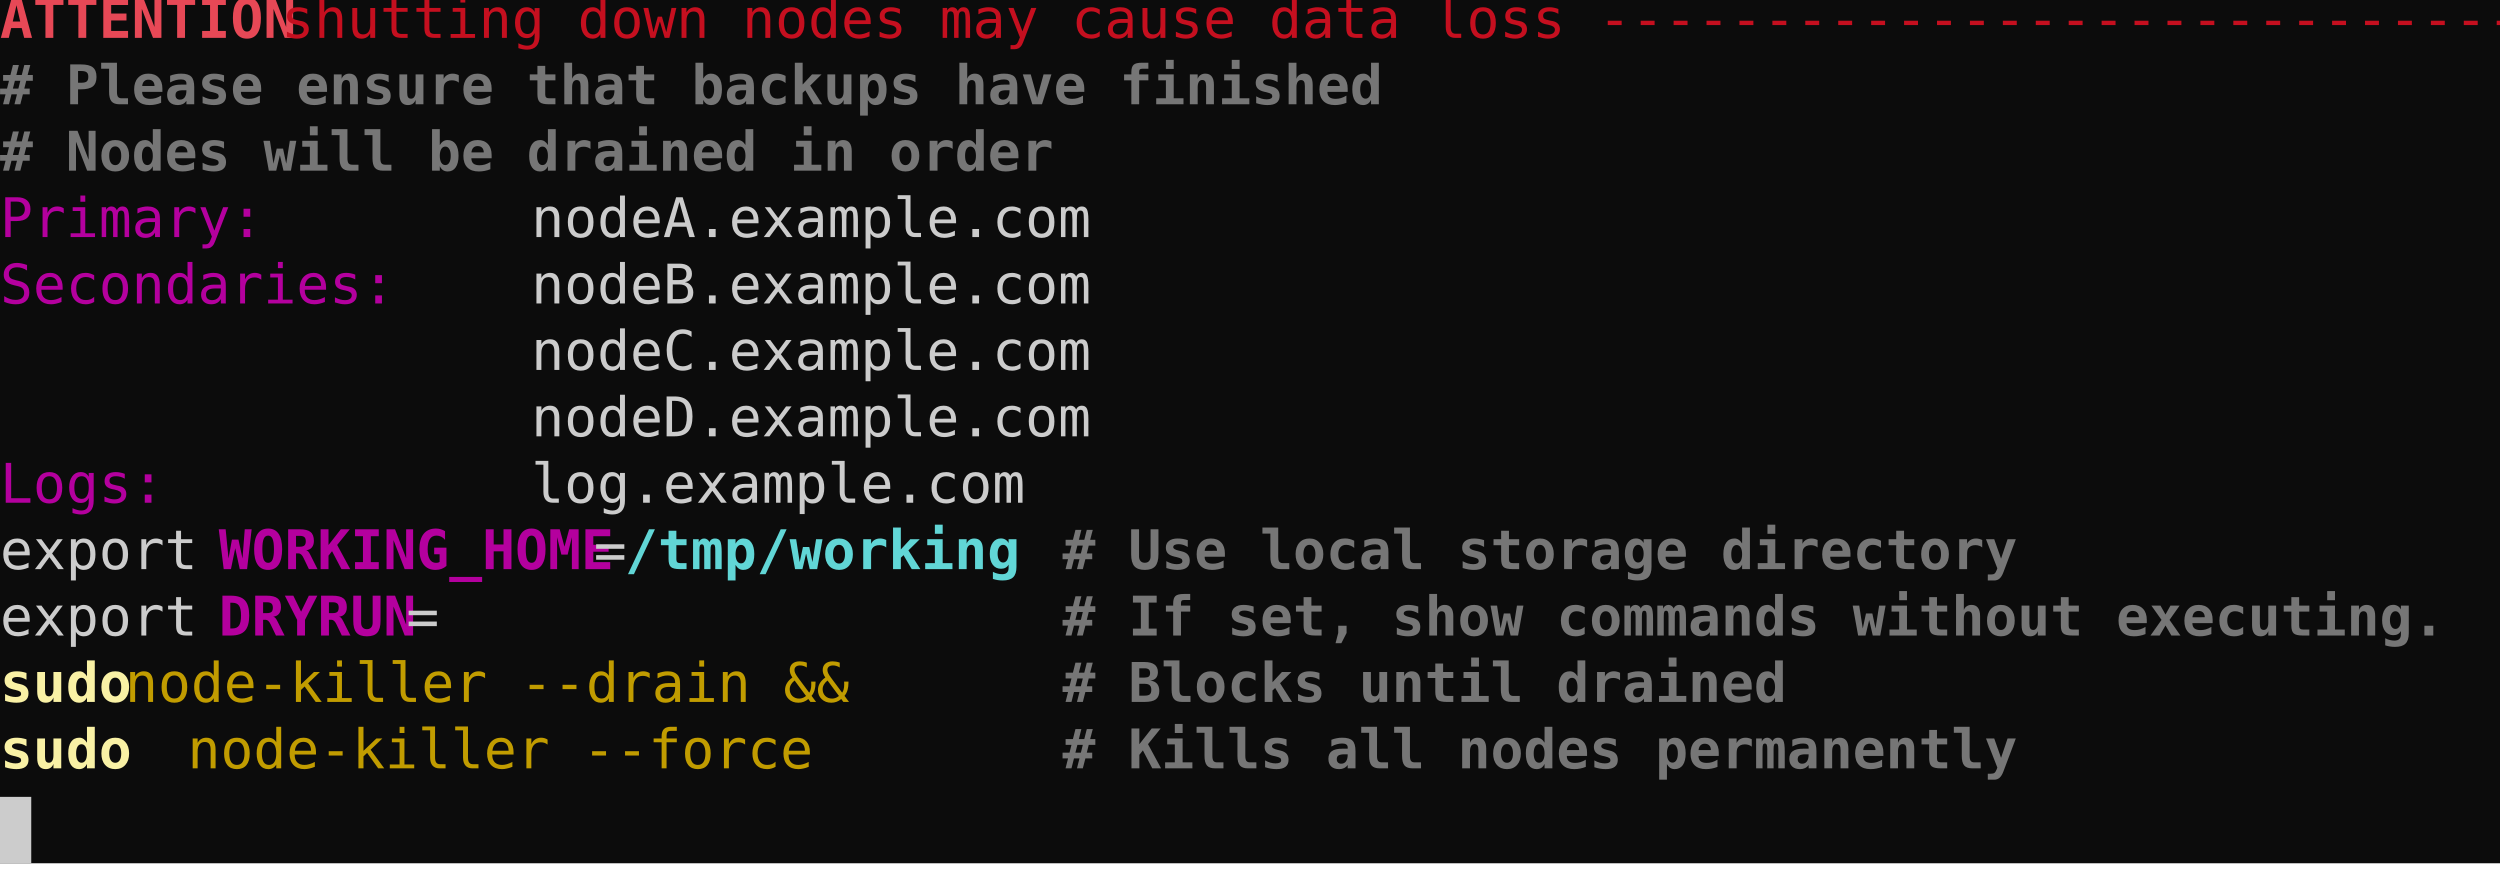
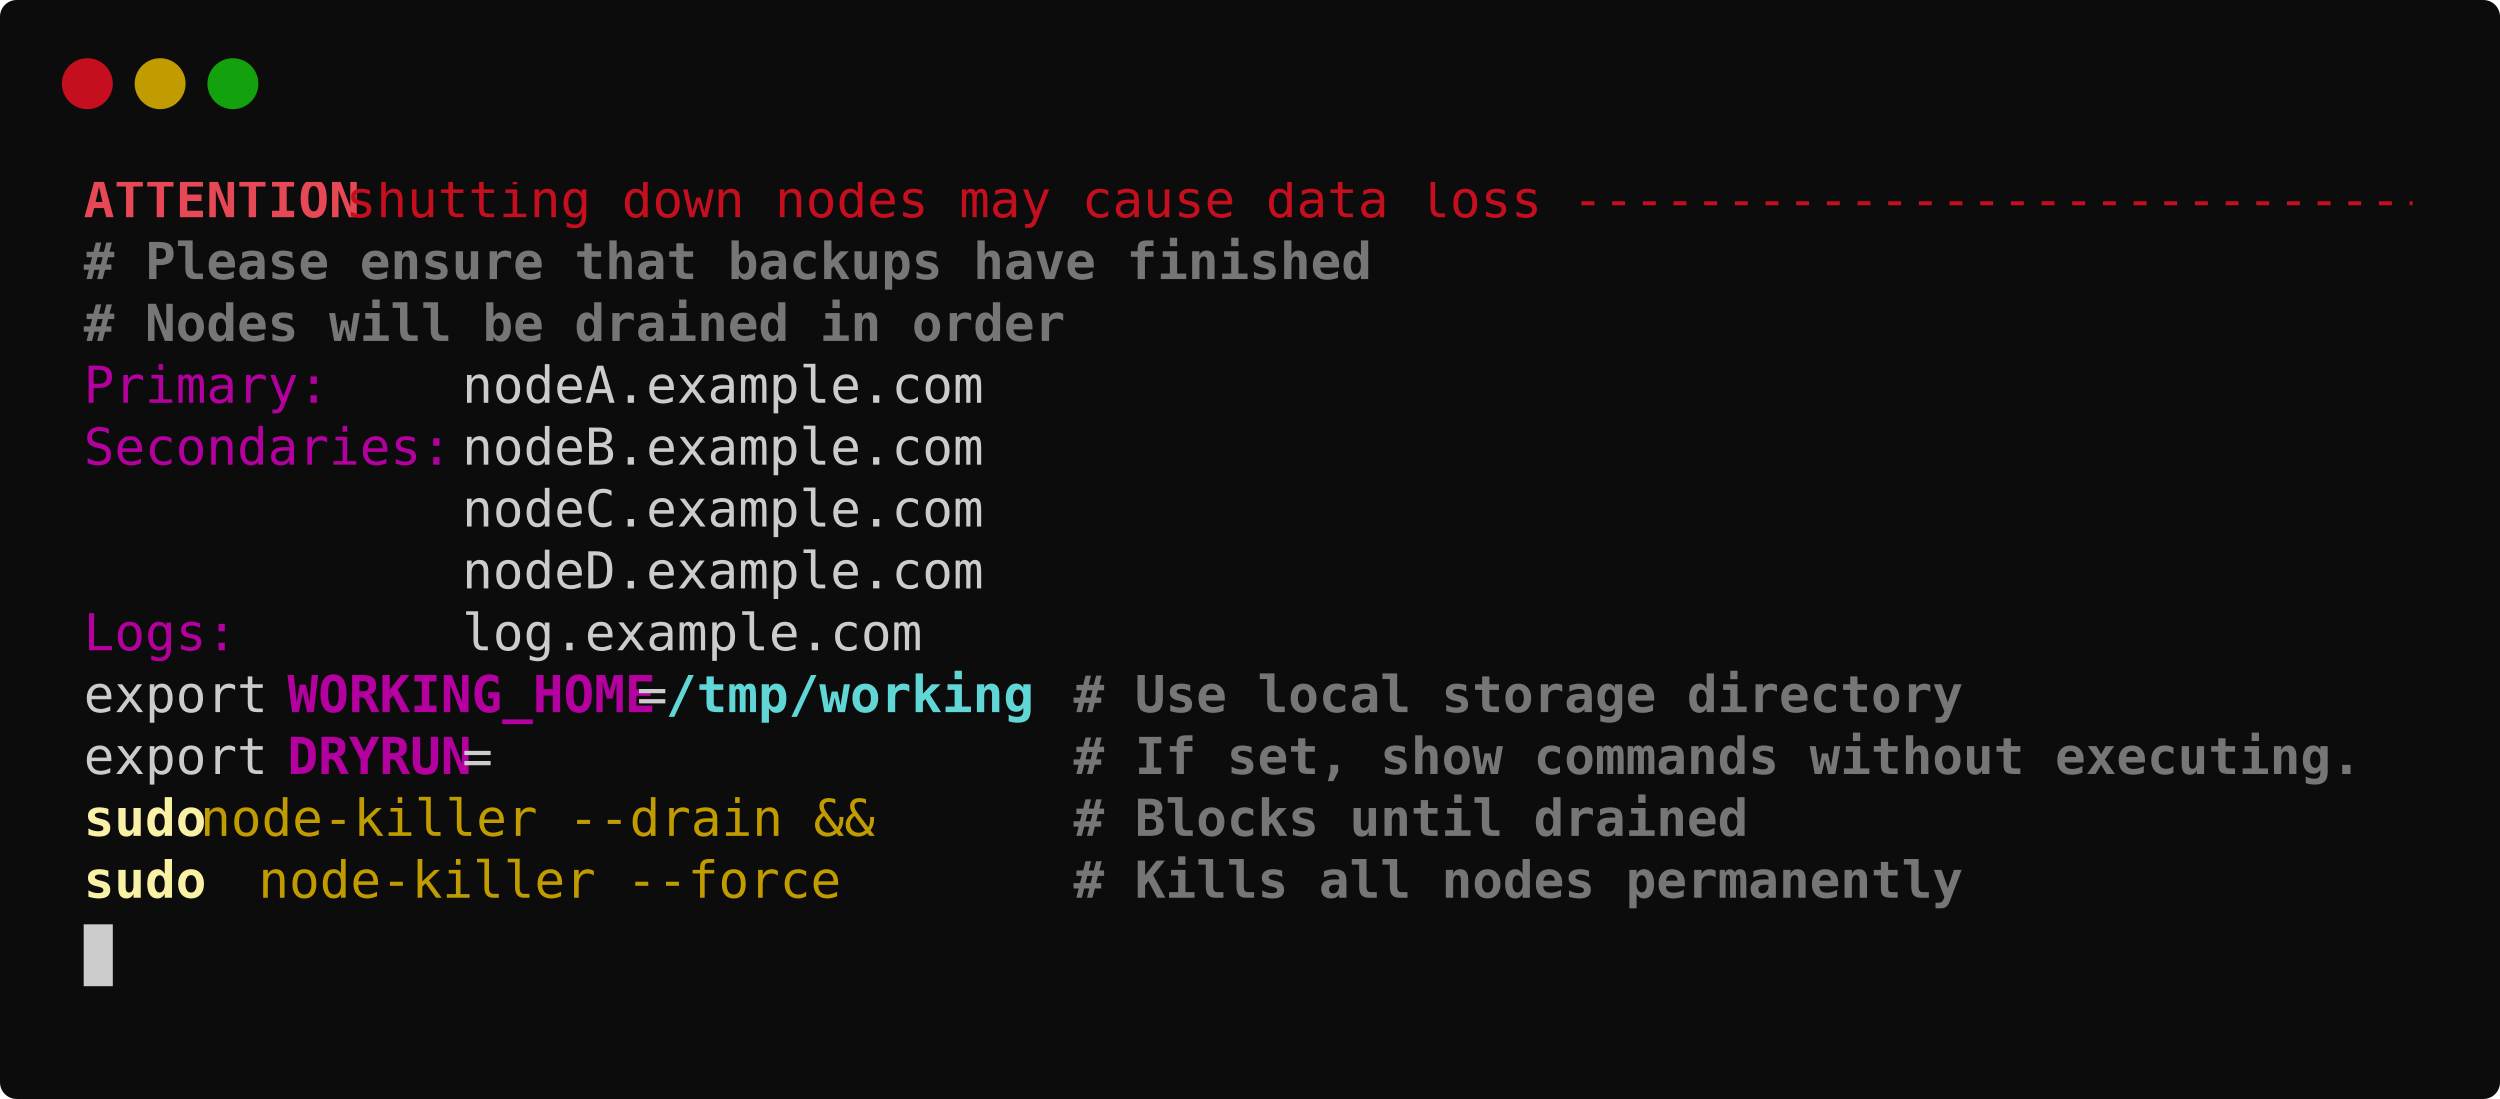
- <svg xmlns="http://www.w3.org/2000/svg" xmlns:xlink="http://www.w3.org/1999/xlink" id="terminal" baseProfile="full" viewBox="0 0 640 223" width="640" version="1.1">
+ <svg xmlns="http://www.w3.org/2000/svg" xmlns:xlink="http://www.w3.org/1999/xlink" id="terminal" width="687" baseProfile="full" viewBox="0 0 687 302">
  <defs>
-     <style type="text/css" id="generated-style">text{dominant-baseline:text-before-edge;white-space:pre}.foreground{fill:#ccc}.background{fill:#0c0c0c}.color3{fill:#c19c00}.color7{fill:#ccc}.color8{fill:#767676}.color11{fill:#f9f1a5}.color13{fill:#b4009e}</style>
+     <style id="generated-style" type="text/css">text{dominant-baseline:text-before-edge;white-space:pre}.foreground{fill:#ccc}.background{fill:#0c0c0c}.color1{fill:#c50f1f}.color3{fill:#c19c00}.color8{fill:#767676}.color11{fill:#f9f1a5}.color13{fill:#b4009e}</style>
  </defs>
-   <svg width="640" height="221" viewBox="0 0 640 221" preserveAspectRatio="xMidYMin slice" style="font-family:'DejaVu Sans Mono',monospace;font-style:normal;font-size:14px">
-     <rect class="background" height="100%" width="100%" />
+   <rect id="terminalui" width="100%" height="100%" class="background" ry="4.583" />
+   <circle cx="24" cy="23" r="7" class="color1" />
+   <circle cx="44" cy="23" r="7" class="color3" />
+   <circle cx="64" cy="23" r="7" style="fill:#13a10e" />
+   <svg width="640" height="221" x="23" y="50" preserveAspectRatio="xMidYMin slice" style="font-family:&quot;DejaVu Sans Mono&quot;,monospace;font-style:normal;font-size:14px" viewBox="0 0 640 221">
+     <rect width="100%" height="100%" class="background" />
    <defs>
      <g id="g1">
-         <text textLength="72" font-weight="bold" style="fill:#e74856">ATTENTION</text>
-         <text x="72" textLength="568" style="fill:#c50f1f"> shutting down nodes may cause data loss ------------------------------</text>
+         <text font-weight="bold" style="fill:#e74856" textLength="72">ATTENTION</text>
+         <text x="72" class="color1" textLength="568"> shutting down nodes may cause data loss ------------------------------</text>
      </g>
      <g id="g4">
-         <text textLength="136" class="color13">        Primary: </text>
-         <text x="136" textLength="136" class="foreground">nodeA.example.com</text>
+         <text class="color13" textLength="104">    Primary: </text>
+         <text x="104" class="foreground" textLength="136">nodeA.example.com</text>
      </g>
      <g id="g5">
-         <text textLength="136" class="color13">    Secondaries: </text>
-         <text x="136" textLength="136" class="foreground">nodeB.example.com</text>
+         <text class="color13" textLength="104">Secondaries: </text>
+         <text x="104" class="foreground" textLength="136">nodeB.example.com</text>
      </g>
      <g id="g6">
-         <text textLength="136" class="color13">                 </text>
-         <text x="136" textLength="136" class="foreground">nodeC.example.com</text>
+         <text class="color13" textLength="104">             </text>
+         <text x="104" class="foreground" textLength="136">nodeC.example.com</text>
      </g>
      <g id="g7">
-         <text textLength="136" class="color13">                 </text>
-         <text x="136" textLength="136" class="foreground">nodeD.example.com</text>
+         <text class="color13" textLength="104">             </text>
+         <text x="104" class="foreground" textLength="136">nodeD.example.com</text>
      </g>
      <g id="g8">
-         <text textLength="136" class="color13">           Logs: </text>
-         <text x="136" textLength="120" class="foreground">log.example.com</text>
+         <text class="color13" textLength="104">       Logs: </text>
+         <text x="104" class="foreground" textLength="120">log.example.com</text>
      </g>
      <g id="g9">
-         <text textLength="56" class="color7">export </text>
-         <text x="56" textLength="96" font-weight="bold" class="color13">WORKING_HOME</text>
-         <text x="152" textLength="8" class="color7">=</text>
-         <text x="160" textLength="96" font-weight="bold" style="fill:#61d6d6">/tmp/working</text>
-         <text x="256" textLength="16" class="foreground">  </text>
-         <text x="272" textLength="232" font-weight="bold" class="color8"># Use local storage directory</text>
+         <text class="foreground" textLength="56">export </text>
+         <text x="56" class="color13" font-weight="bold" textLength="96">WORKING_HOME</text>
+         <text x="152" class="foreground" textLength="8">=</text>
+         <text x="160" font-weight="bold" style="fill:#61d6d6" textLength="96">/tmp/working</text>
+         <text x="256" class="foreground" textLength="16">  </text>
+         <text x="272" class="color8" font-weight="bold" textLength="232"># Use local storage directory</text>
      </g>
      <g id="g10">
-         <text textLength="56" class="color7">export </text>
-         <text x="56" textLength="48" font-weight="bold" class="color13">DRYRUN</text>
-         <text x="104" textLength="8" class="color7">=</text>
-         <text x="112" textLength="160" class="foreground">                    </text>
-         <text x="272" textLength="336" font-weight="bold" class="color8"># If set, show commands without executing.</text>
+         <text class="foreground" textLength="56">export </text>
+         <text x="56" class="color13" font-weight="bold" textLength="48">DRYRUN</text>
+         <text x="104" class="foreground" textLength="168">=                    </text>
+         <text x="272" class="color8" font-weight="bold" textLength="336"># If set, show commands without executing.</text>
      </g>
      <g id="g11">
-         <text textLength="32" font-weight="bold" class="color11">sudo</text>
-         <text x="32" textLength="184" class="color3"> node-killer --drain &amp;&amp;</text>
-         <text x="216" textLength="56" class="foreground">       </text>
-         <text x="272" textLength="176" font-weight="bold" class="color8"># Blocks until drained</text>
+         <text class="color11" font-weight="bold" textLength="32">sudo</text>
+         <text x="32" class="color3" textLength="184"> node-killer --drain &amp;&amp;</text>
+         <text x="216" class="foreground" textLength="56">       </text>
+         <text x="272" class="color8" font-weight="bold" textLength="176"># Blocks until drained</text>
      </g>
      <g id="g12">
-         <text textLength="48" font-weight="bold" class="color11">  sudo</text>
-         <text x="48" textLength="160" class="color3"> node-killer --force</text>
-         <text x="208" textLength="64" class="foreground">        </text>
-         <text x="272" textLength="232" font-weight="bold" class="color8"># Kills all nodes permanently</text>
+         <text class="color11" font-weight="bold" textLength="48">  sudo</text>
+         <text x="48" class="color3" textLength="160"> node-killer --force</text>
+         <text x="208" class="foreground" textLength="64">        </text>
+         <text x="272" class="color8" font-weight="bold" textLength="232"># Kills all nodes permanently</text>
      </g>
-       <text textLength="336" font-weight="bold" class="color8" id="g2"># Please ensure that backups have finished</text>
-       <text textLength="256" font-weight="bold" class="color8" id="g3"># Nodes will be drained in order</text>
-       <text textLength="8" class="background" id="g13"> </text>
+       <text id="g2" class="color8" font-weight="bold" textLength="336"># Please ensure that backups have finished</text>
+       <text id="g3" class="color8" font-weight="bold" textLength="256"># Nodes will be drained in order</text>
+       <text id="g13" class="background" textLength="8"> </text>
    </defs>
    <use xlink:href="#g1" />
    <use xlink:href="#g2" y="17" />
    <use xlink:href="#g3" y="34" />
    <use xlink:href="#g4" y="51" />
    <use xlink:href="#g5" y="68" />
    <use xlink:href="#g6" y="85" />
    <use xlink:href="#g7" y="102" />
    <use xlink:href="#g8" y="119" />
    <use xlink:href="#g9" y="136" />
    <use xlink:href="#g10" y="153" />
    <use xlink:href="#g11" y="170" />
    <use xlink:href="#g12" y="187" />
-     <path class="foreground" d="M0 204h8v17H0z" />
+     <path d="M0 204h8v17H0z" class="foreground" />
    <use xlink:href="#g13" y="204" />
  </svg>
</svg>
